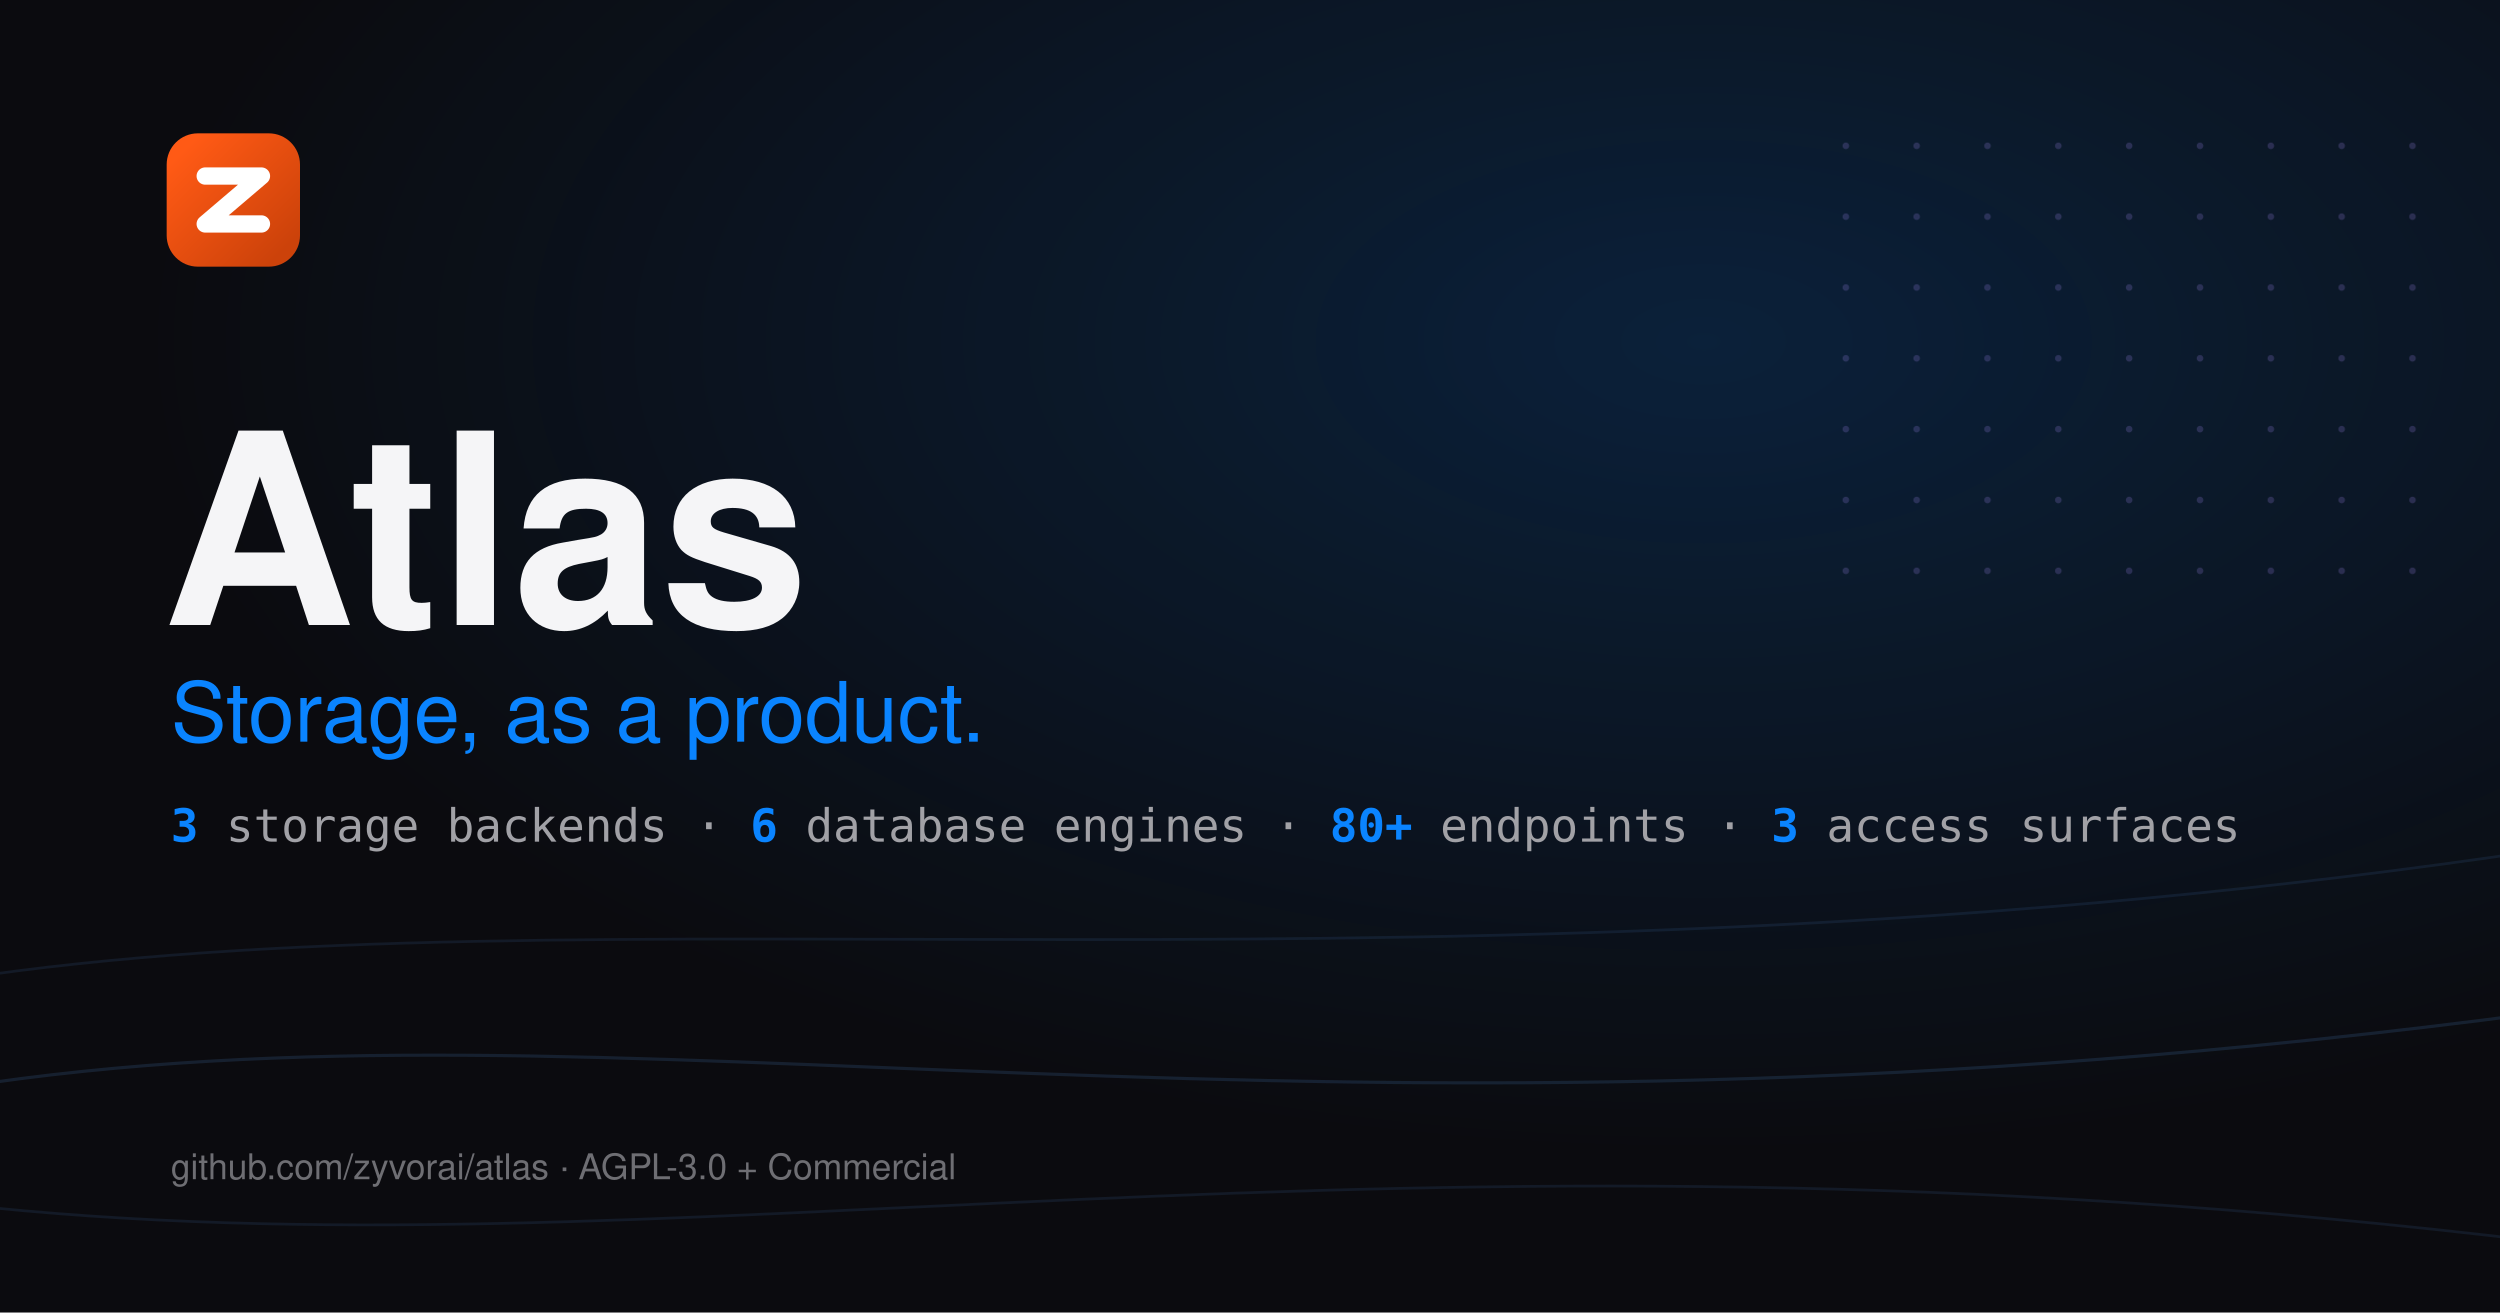
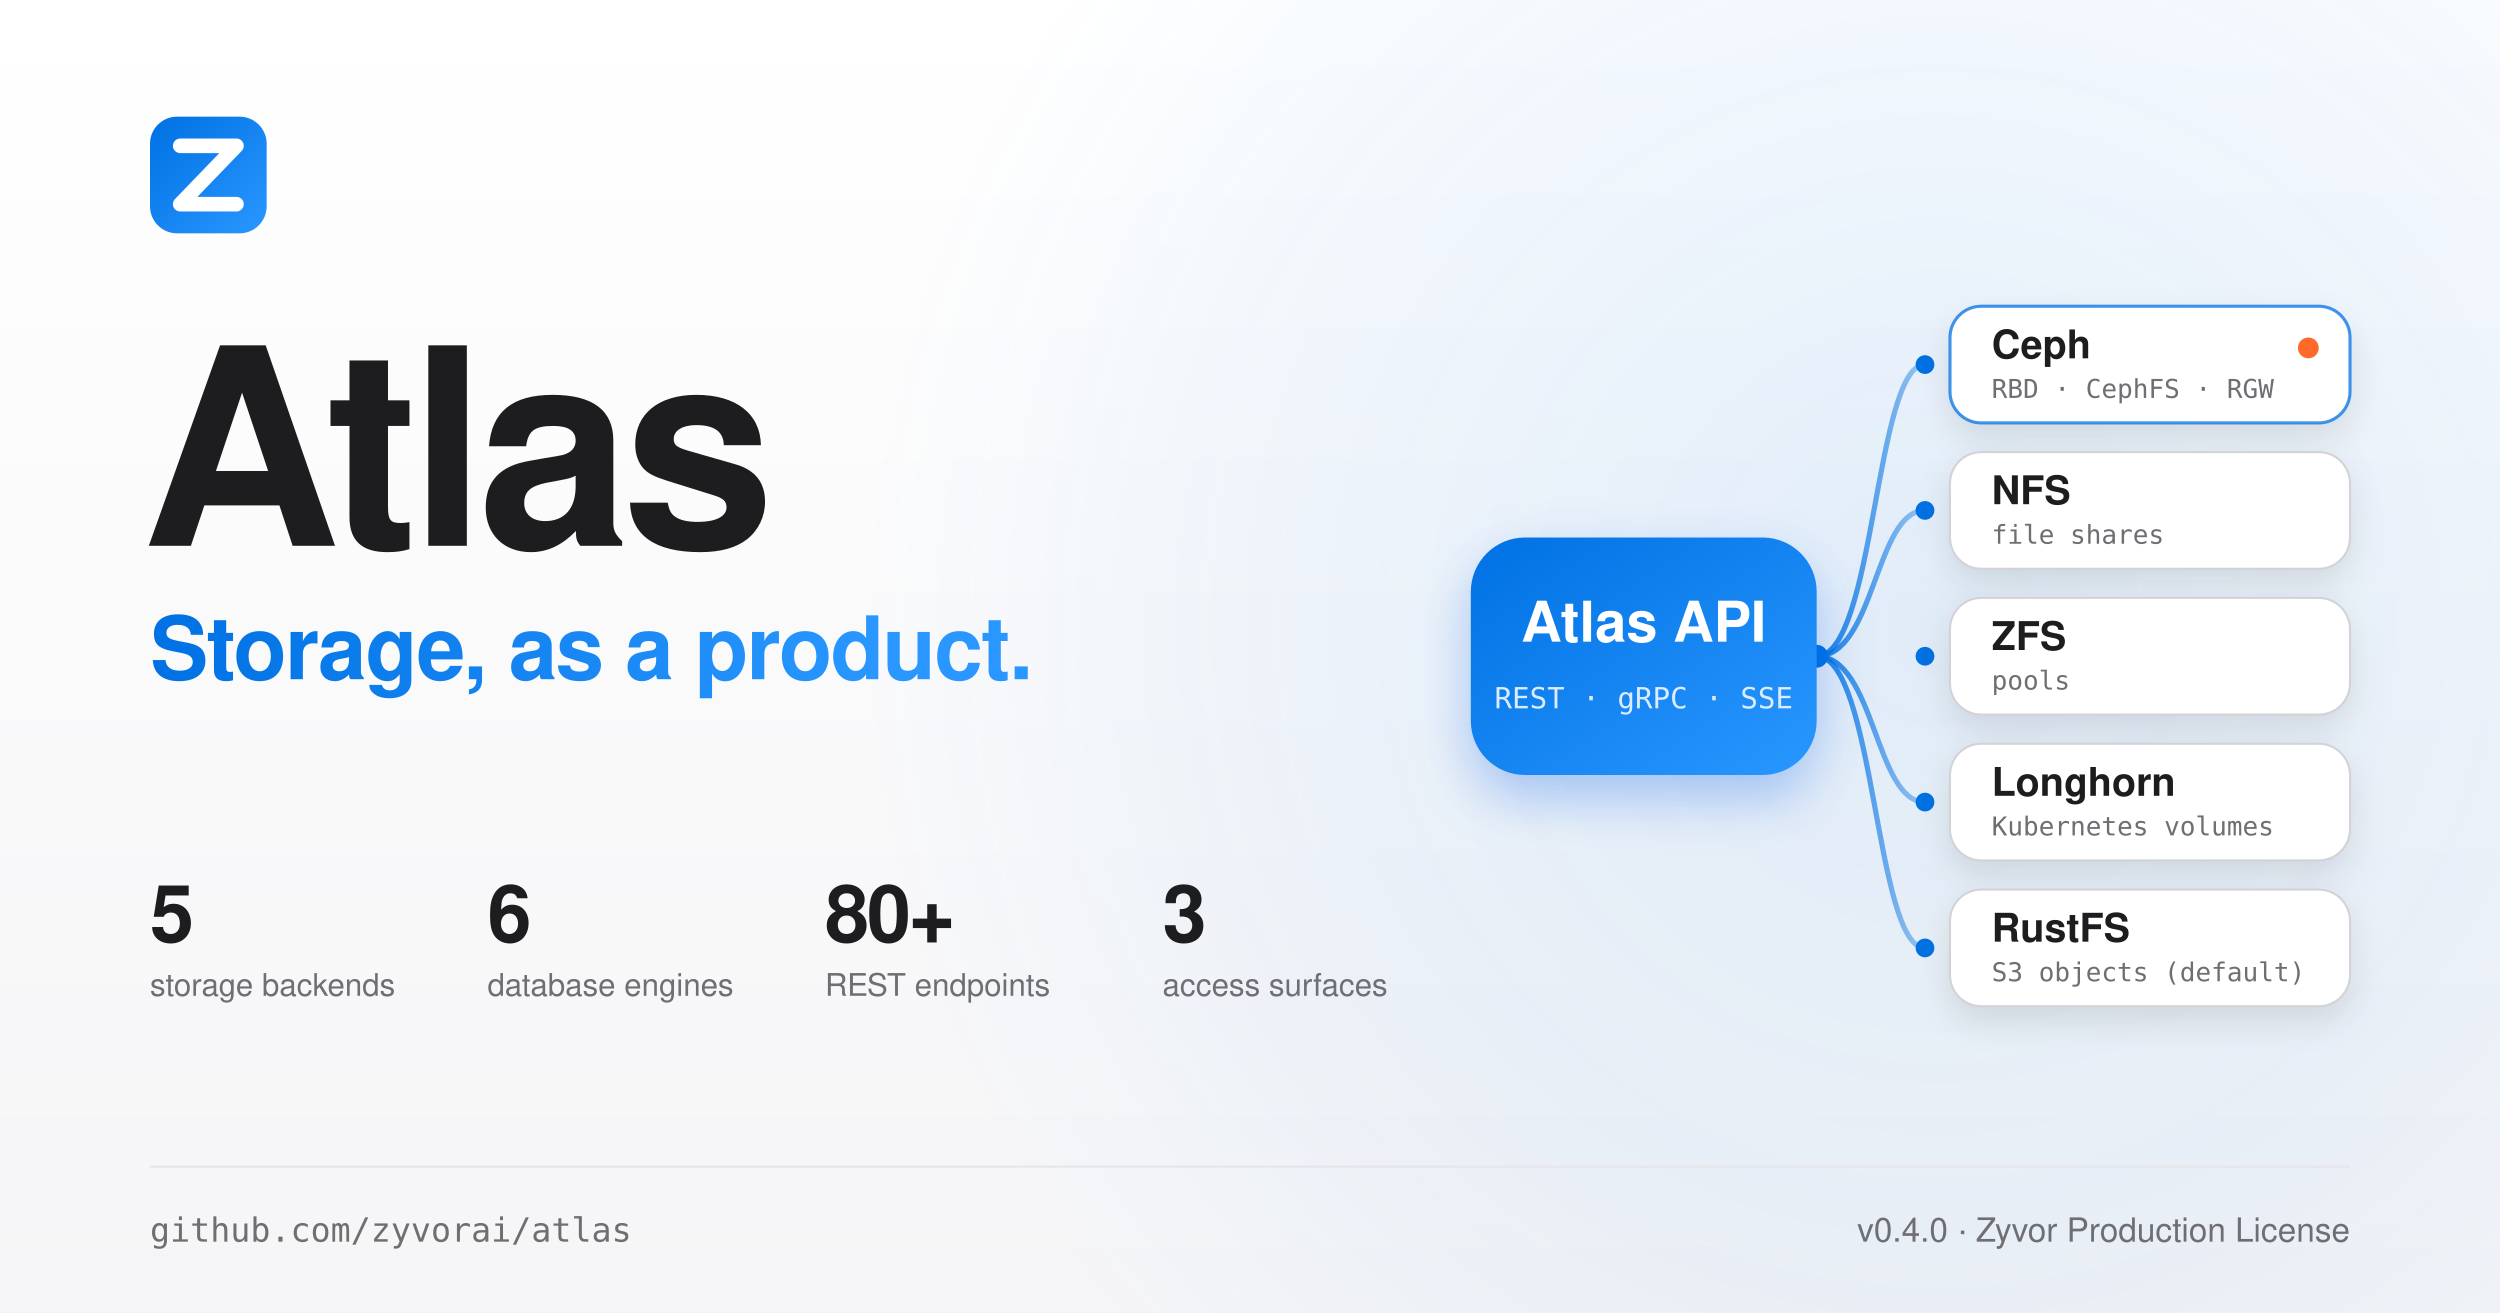
- <svg xmlns="http://www.w3.org/2000/svg" width="1200" height="630" viewBox="0 0 1200 630" role="img" aria-label="Atlas — Storage, as a product.">
+ <svg xmlns="http://www.w3.org/2000/svg" width="1200" height="630" viewBox="0 0 1200 630" role="img" aria-label="Atlas — Storage, as a product. One API in front of Ceph, NFS, ZFS, Longhorn and RustFS.">
  <defs>
-     <linearGradient id="mark-bg" x1="8" y1="8" x2="56" y2="56" gradientUnits="userSpaceOnUse">
-       <stop offset="0" stop-color="#ff5a15" />
-       <stop offset="1" stop-color="#cc420a" />
+     <linearGradient id="bg" x1="0" y1="0" x2="0" y2="630" gradientUnits="userSpaceOnUse">
+       <stop offset="0" stop-color="#ffffff" />
+       <stop offset="1" stop-color="#f5f5f7" />
    </linearGradient>
-     <radialGradient id="glow" cx="68%" cy="26%" r="62%">
-       <stop offset="0%" stop-color="#0a84ff" stop-opacity="0.18" />
-       <stop offset="100%" stop-color="#0a84ff" stop-opacity="0" />
+     <radialGradient id="wash" cx="930" cy="300" r="520" gradientUnits="userSpaceOnUse">
+       <stop offset="0" stop-color="#0071e3" stop-opacity="0.10" />
+       <stop offset="0.6" stop-color="#0071e3" stop-opacity="0.05" />
+       <stop offset="1" stop-color="#0071e3" stop-opacity="0" />
    </radialGradient>
-     <pattern id="dots" width="34" height="34" patternUnits="userSpaceOnUse">
-       <circle cx="2" cy="2" r="1.6" fill="#a78bfa" />
-     </pattern>
+     <linearGradient id="blue" x1="0" y1="0" x2="1" y2="1">
+       <stop offset="0" stop-color="#0071e3" />
+       <stop offset="1" stop-color="#2997ff" />
+     </linearGradient>
+     <linearGradient id="blueText" x1="72" y1="0" x2="420" y2="0" gradientUnits="userSpaceOnUse">
+       <stop offset="0" stop-color="#0071e3" />
+       <stop offset="1" stop-color="#2997ff" />
+     </linearGradient>
+     <linearGradient id="wire" x1="0" y1="0" x2="1" y2="0">
+       <stop offset="0" stop-color="#0071e3" stop-opacity="0.9" />
+       <stop offset="1" stop-color="#0071e3" stop-opacity="0.35" />
+     </linearGradient>
+     <filter id="shadow" x="-20%" y="-30%" width="140%" height="190%" color-interpolation-filters="sRGB">
+       <feGaussianBlur in="SourceAlpha" stdDeviation="8" />
+       <feOffset dy="7" result="b" />
+       <feColorMatrix in="b" type="matrix" values="0 0 0 0 0  0 0 0 0 0  0 0 0 0 0  0 0 0 0.10 0" result="s" />
+       <feMerge>
+         <feMergeNode in="s" />
+         <feMergeNode in="SourceGraphic" />
+       </feMerge>
+     </filter>
+     <filter id="glow" x="-30%" y="-40%" width="160%" height="200%" color-interpolation-filters="sRGB">
+       <feGaussianBlur in="SourceAlpha" stdDeviation="13" />
+       <feOffset dy="11" result="b" />
+       <feColorMatrix in="b" type="matrix" values="0 0 0 0 0.0  0 0 0 0 0.35  0 0 0 0 0.9  0 0 0 0.30 0" result="s" />
+       <feMerge>
+         <feMergeNode in="s" />
+         <feMergeNode in="SourceGraphic" />
+       </feMerge>
+     </filter>
  </defs>
-   <rect width="1200" height="630" fill="#0b0b0f" />
-   <rect width="1200" height="630" fill="url(#glow)" />
-   <rect x="860" y="46" width="300" height="240" fill="url(#dots)" opacity="0.20" />
-   <path d="M -20 470 C 280 424, 700 486, 1220 408" stroke="#60a5fa" stroke-width="1.3" fill="none" opacity="0.10" />
-   <path d="M -20 522 C 300 472, 620 566, 1220 486" stroke="#60a5fa" stroke-width="1.5" fill="none" opacity="0.14" />
-   <path d="M -20 578 C 320 616, 660 528, 1220 596" stroke="#60a5fa" stroke-width="1.3" fill="none" opacity="0.10" />
-   <g transform="translate(80,64)">
-     <rect width="64" height="64" rx="15" fill="url(#mark-bg)" />
-     <path d="M18.5,20.5 45.5,20.5 18.5,43.5 45.5,43.5" fill="none" stroke="#ffffff" stroke-width="8.3" stroke-linecap="round" stroke-linejoin="round" />
+   <rect width="1200" height="630" fill="url(#bg)" />
+   <rect width="1200" height="630" fill="url(#wash)" />
+   <rect x="72" y="56" width="56" height="56" rx="13" fill="url(#blue)" />
+   <path d="M86.5 70 113.5 70 86.5 98 113.5 98" fill="none" stroke="#ffffff" stroke-width="7" stroke-linecap="round" stroke-linejoin="round" />
+   <text x="68" y="262" font-family="'Helvetica Neue',Helvetica,Arial,sans-serif" font-size="132" font-weight="700" letter-spacing="-4" fill="#1d1d1f">Atlas</text>
+   <text x="72" y="326" font-family="'Helvetica Neue',Helvetica,Arial,sans-serif" font-size="42" font-weight="600" letter-spacing="-0.8" fill="url(#blueText)">Storage, as a product.</text>
+   <g font-family="'Helvetica Neue',Helvetica,Arial,sans-serif">
+     <text x="72" y="452" font-size="38" font-weight="700" letter-spacing="-1" fill="#1d1d1f">5</text>
+     <text x="72" y="478" font-size="15" fill="#6e6e73">storage backends</text>
+     <text x="234" y="452" font-size="38" font-weight="700" letter-spacing="-1" fill="#1d1d1f">6</text>
+     <text x="234" y="478" font-size="15" fill="#6e6e73">database engines</text>
+     <text x="396" y="452" font-size="38" font-weight="700" letter-spacing="-1" fill="#1d1d1f">80+</text>
+     <text x="396" y="478" font-size="15" fill="#6e6e73">REST endpoints</text>
+     <text x="558" y="452" font-size="38" font-weight="700" letter-spacing="-1" fill="#1d1d1f">3</text>
+     <text x="558" y="478" font-size="15" fill="#6e6e73">access surfaces</text>
  </g>
-   <text x="78" y="300" font-family="'SF Pro Display','SF Pro Text',-apple-system,BlinkMacSystemFont,'Helvetica Neue',Helvetica,Arial,sans-serif" font-size="128" font-weight="700" fill="#f5f5f7">Atlas</text>
-   <text x="82" y="356" font-family="'SF Pro Display','SF Pro Text',-apple-system,BlinkMacSystemFont,'Helvetica Neue',Helvetica,Arial,sans-serif" font-size="40" font-weight="500" fill="#0a84ff">Storage, as a product.</text>
-   <text x="82" y="404" font-family="ui-monospace,SFMono-Regular,Menlo,Monaco,Consolas,monospace" font-size="22" fill="#a1a1a6">
-     <tspan fill="#0a84ff" font-weight="600">3</tspan> storage backends · <tspan fill="#0a84ff" font-weight="600">6</tspan> database engines · <tspan fill="#0a84ff" font-weight="600">80+</tspan> endpoints · <tspan fill="#0a84ff" font-weight="600">3</tspan> access surfaces</text>
-   <text x="82" y="566" font-family="'SF Pro Text',-apple-system,BlinkMacSystemFont,'Helvetica Neue',Helvetica,Arial,sans-serif" font-size="17" fill="#6e6e73">github.com/zyvorai/atlas · AGPL-3.0 + Commercial</text>
+   <g fill="none" stroke="url(#wire)" stroke-width="2.5" stroke-linecap="round">
+     <path d="M872 315 C 900 315, 900 175, 924 175" />
+     <path d="M872 315 C 900 315, 900 245, 924 245" />
+     <path d="M872 315 C 900 315, 900 315, 924 315" />
+     <path d="M872 315 C 900 315, 900 385, 924 385" />
+     <path d="M872 315 C 900 315, 900 455, 924 455" />
+   </g>
+   <g fill="#0071e3">
+     <circle cx="872" cy="315" r="5.5" />
+     <circle cx="924" cy="175" r="4.5" />
+     <circle cx="924" cy="245" r="4.5" />
+     <circle cx="924" cy="315" r="4.5" />
+     <circle cx="924" cy="385" r="4.5" />
+     <circle cx="924" cy="455" r="4.5" />
+   </g>
+   <rect x="706" y="258" width="166" height="114" rx="26" fill="url(#blue)" filter="url(#glow)" />
+   <text x="789" y="308" text-anchor="middle" font-family="'Helvetica Neue',Helvetica,Arial,sans-serif" font-size="27" font-weight="700" fill="#ffffff">Atlas API</text>
+   <text x="789" y="340" text-anchor="middle" font-family="'Menlo','JetBrains Mono',monospace" font-size="14" fill="#dcecff">REST · gRPC · SSE</text>
+   <g font-family="'Helvetica Neue',Helvetica,Arial,sans-serif">
+     <rect x="936" y="147" width="192" height="56" rx="15" fill="#ffffff" stroke="#0071e3" stroke-opacity="0.75" stroke-width="1.5" filter="url(#shadow)" />
+     <text x="956" y="172" font-size="19" font-weight="700" fill="#1d1d1f">Ceph</text>
+     <text x="956" y="191" font-size="12.5" font-family="'Menlo','JetBrains Mono',monospace" fill="#6e6e73">RBD · CephFS · RGW</text>
+     <circle cx="1108" cy="167" r="5" fill="#ff6a2a" />
+     <rect x="936" y="217" width="192" height="56" rx="15" fill="#ffffff" stroke="#d2d2d7" filter="url(#shadow)" />
+     <text x="956" y="242" font-size="19" font-weight="700" fill="#1d1d1f">NFS</text>
+     <text x="956" y="261" font-size="12.5" font-family="'Menlo','JetBrains Mono',monospace" fill="#6e6e73">file shares</text>
+     <rect x="936" y="287" width="192" height="56" rx="15" fill="#ffffff" stroke="#d2d2d7" filter="url(#shadow)" />
+     <text x="956" y="312" font-size="19" font-weight="700" fill="#1d1d1f">ZFS</text>
+     <text x="956" y="331" font-size="12.5" font-family="'Menlo','JetBrains Mono',monospace" fill="#6e6e73">pools</text>
+     <rect x="936" y="357" width="192" height="56" rx="15" fill="#ffffff" stroke="#d2d2d7" filter="url(#shadow)" />
+     <text x="956" y="382" font-size="19" font-weight="700" fill="#1d1d1f">Longhorn</text>
+     <text x="956" y="401" font-size="12.5" font-family="'Menlo','JetBrains Mono',monospace" fill="#6e6e73">Kubernetes volumes</text>
+     <rect x="936" y="427" width="192" height="56" rx="15" fill="#ffffff" stroke="#d2d2d7" filter="url(#shadow)" />
+     <text x="956" y="452" font-size="19" font-weight="700" fill="#1d1d1f">RustFS</text>
+     <text x="956" y="471" font-size="12.5" font-family="'Menlo','JetBrains Mono',monospace" fill="#6e6e73">S3 objects (default)</text>
+   </g>
+   <line x1="72" y1="560" x2="1128" y2="560" stroke="#e5e5ea" stroke-width="1" />
+   <text x="72" y="596" font-family="'Menlo','JetBrains Mono',monospace" font-size="16" fill="#6e6e73">github.com/zyvorai/atlas</text>
+   <text x="1128" y="596" text-anchor="end" font-family="'Helvetica Neue',Helvetica,Arial,sans-serif" font-size="16" fill="#6e6e73">v0.4.0 · Zyvor Production License</text>
</svg>
